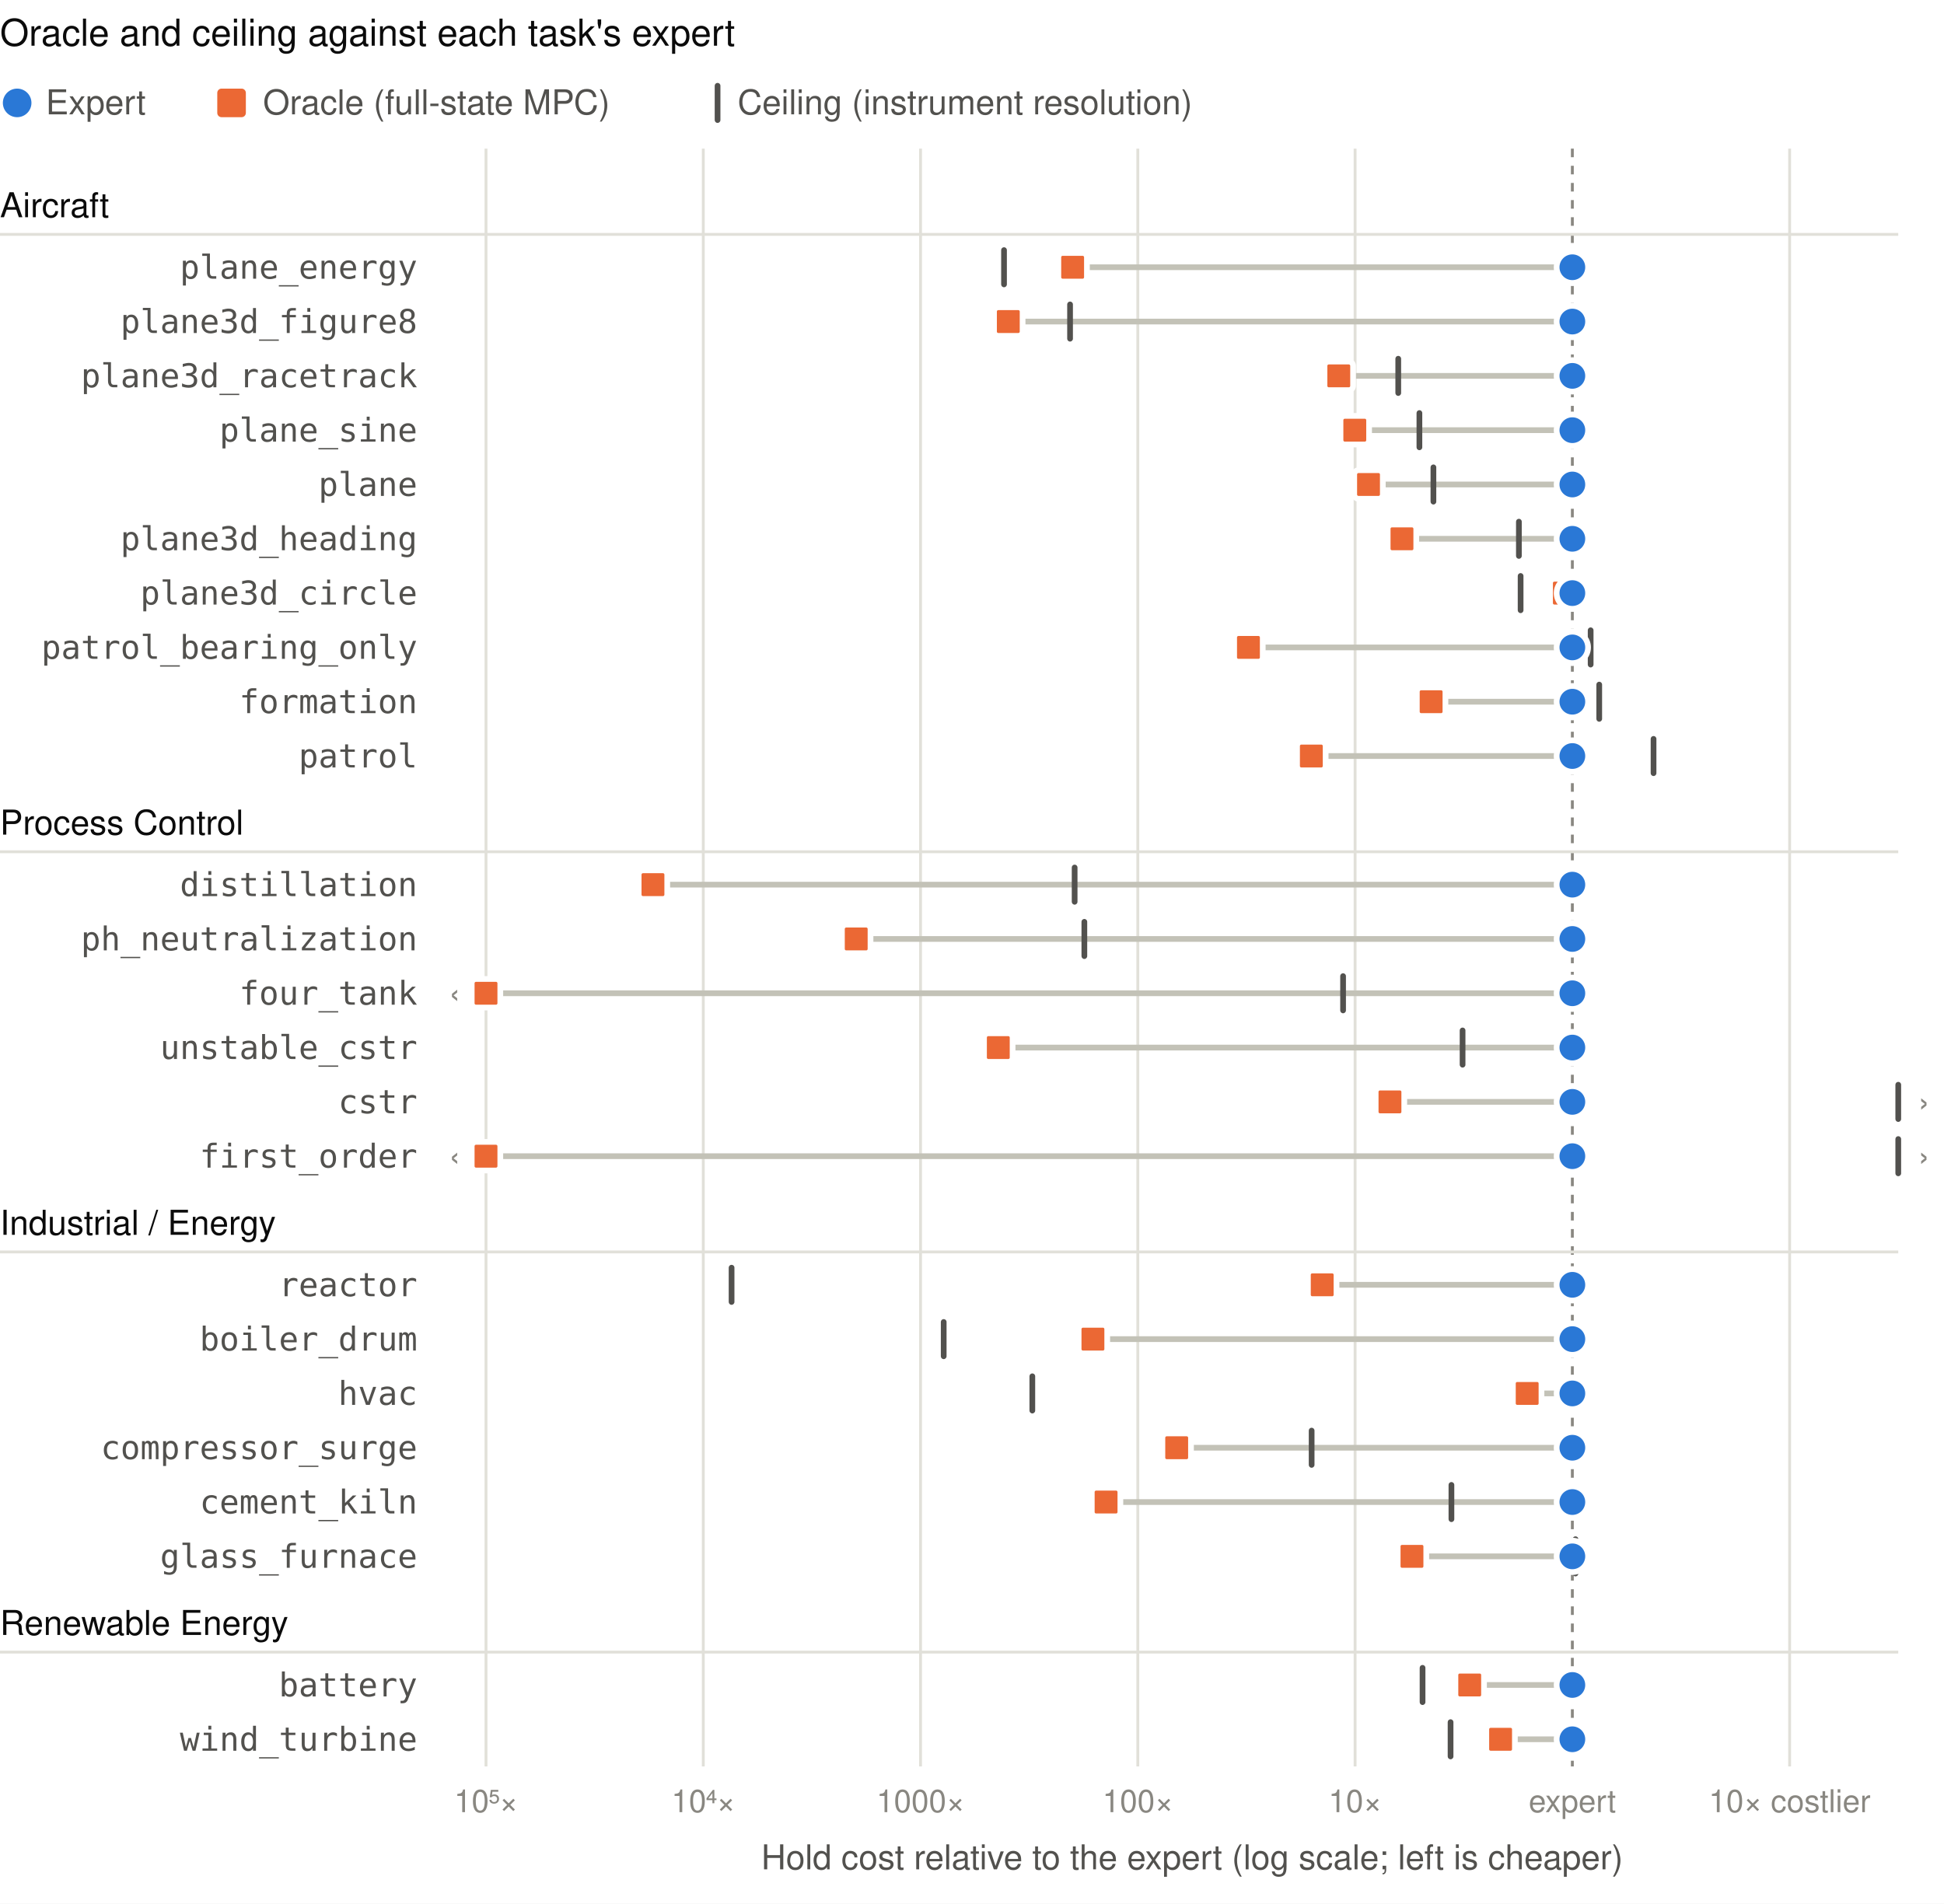
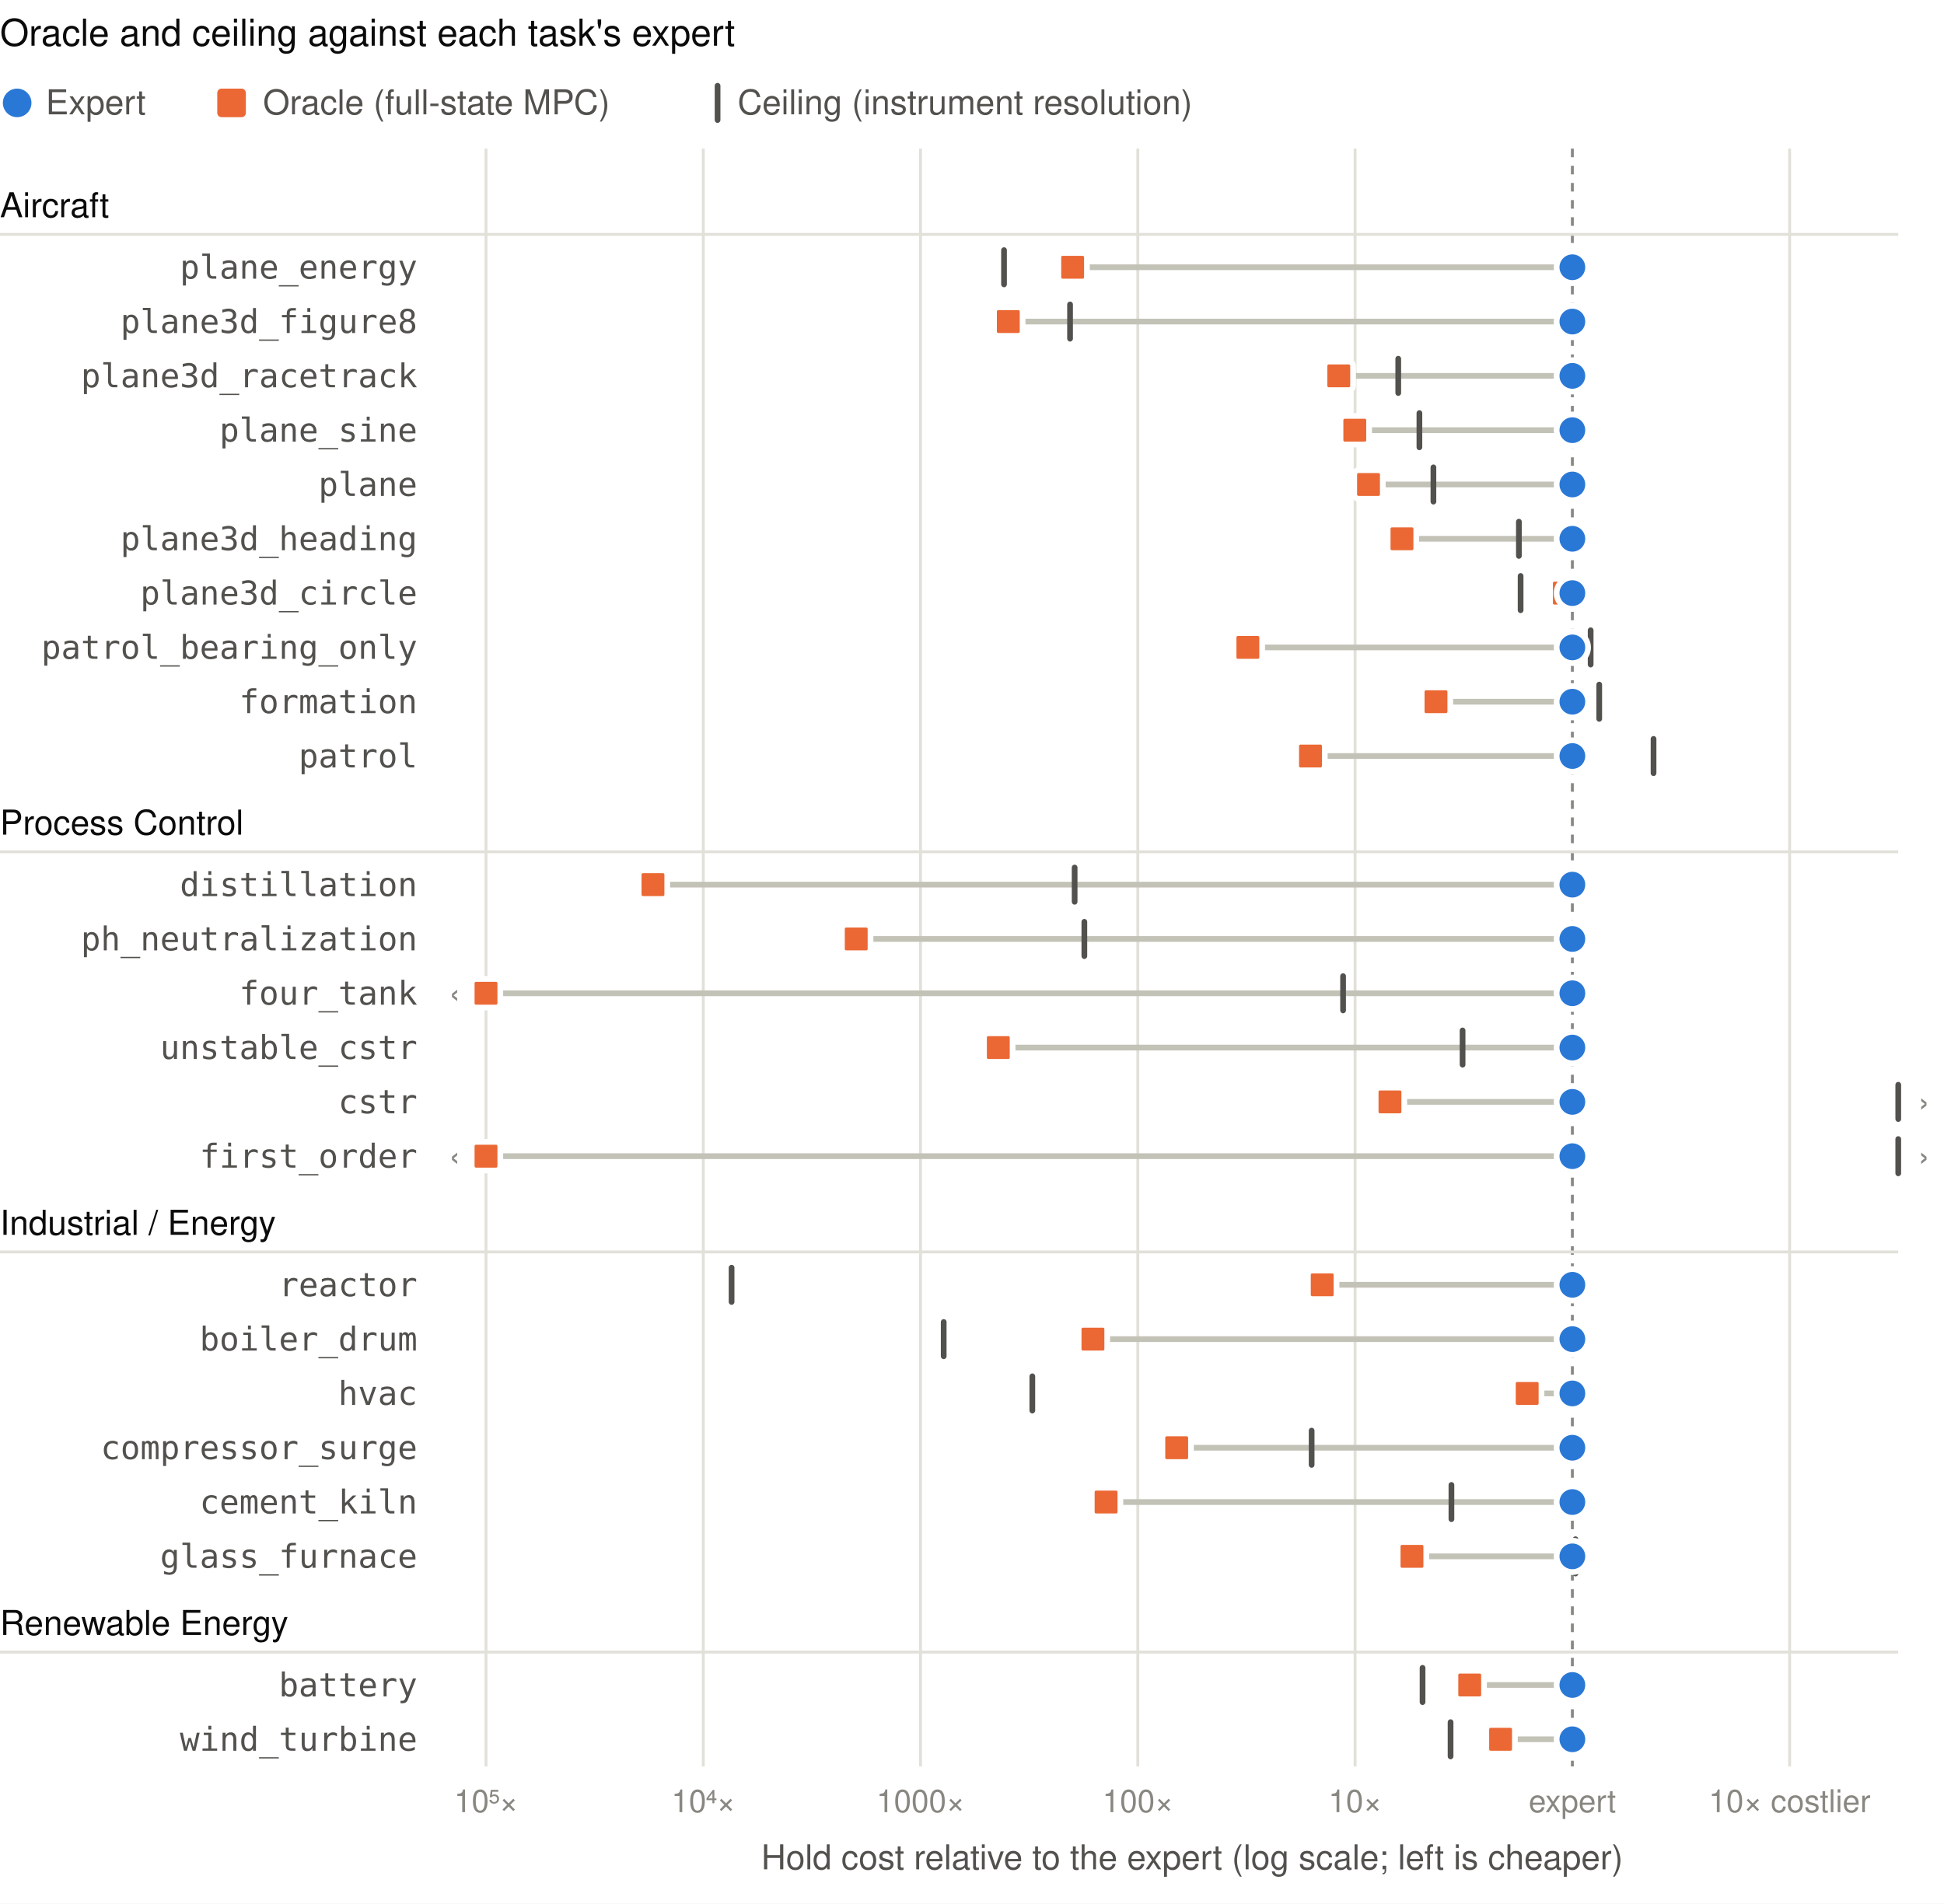
<svg xmlns="http://www.w3.org/2000/svg" viewBox="0 0 680 666" width="680" height="666" font-family="-apple-system, BlinkMacSystemFont, Segoe UI, Helvetica, Arial, sans-serif" role="img" aria-label="Each task's oracle hold cost and ceiling relative to its expert, in decades">
  <rect class="bg" width="100%" height="100%" fill="#ffffff" />
  <text x="0.0" y="16.0" font-size="13" fill="#0b0b0b" text-anchor="start" font-weight="500">Oracle and ceiling against each task's expert</text>
  <circle cx="6" cy="36" r="5" fill="#2a78d6" />
  <text x="16.0" y="40.0" font-size="12" fill="#52514e" text-anchor="start">Expert</text>
  <rect x="76" y="31" width="10" height="10" rx="1.5" fill="#eb6834" />
  <text x="92.0" y="40.0" font-size="12" fill="#52514e" text-anchor="start">Oracle (full-state MPC)</text>
  <rect x="250" y="29" width="2" height="14" rx="1" fill="#52514e" />
  <text x="258.0" y="40.0" font-size="12" fill="#52514e" text-anchor="start">Ceiling (instrument resolution)</text>
  <line x1="170.0" x2="170.0" y1="52.0" y2="618.0" stroke="#e1e0d9" />
  <text x="170.0" y="634.0" font-size="11" fill="#898781" text-anchor="middle">10⁵×</text>
  <line x1="246.0" x2="246.0" y1="52.0" y2="618.0" stroke="#e1e0d9" />
  <text x="246.0" y="634.0" font-size="11" fill="#898781" text-anchor="middle">10⁴×</text>
  <line x1="322.0" x2="322.0" y1="52.0" y2="618.0" stroke="#e1e0d9" />
  <text x="322.0" y="634.0" font-size="11" fill="#898781" text-anchor="middle">1000×</text>
  <line x1="398.0" x2="398.0" y1="52.0" y2="618.0" stroke="#e1e0d9" />
  <text x="398.0" y="634.0" font-size="11" fill="#898781" text-anchor="middle">100×</text>
  <line x1="474.0" x2="474.0" y1="52.0" y2="618.0" stroke="#e1e0d9" />
  <text x="474.0" y="634.0" font-size="11" fill="#898781" text-anchor="middle">10×</text>
  <line x1="550.0" x2="550.0" y1="52.0" y2="618.0" stroke="#898781" stroke-dasharray="3 3" />
  <text x="550.0" y="634.0" font-size="11" fill="#898781" text-anchor="middle">expert</text>
  <line x1="626.0" x2="626.0" y1="52.0" y2="618.0" stroke="#e1e0d9" />
  <text x="626.0" y="634.0" font-size="11" fill="#898781" text-anchor="middle">10× costlier</text>
  <text x="417.0" y="654.0" font-size="12" fill="#52514e" text-anchor="middle">Hold cost relative to the expert (log scale; left is cheaper)</text>
  <text x="0.0" y="76.0" font-size="12" fill="#0b0b0b" text-anchor="start" font-weight="500">Aircraft</text>
  <line x1="0" x2="664" y1="82.0" y2="82.0" stroke="#e1e0d9" />
  <g data-task="plane_energy" data-oracle="-2.30" data-ceiling="-2.62">
    <text x="146.0" y="97.5" font-size="11.5" fill="#52514e" text-anchor="end" font-family="ui-monospace, SFMono-Regular, Menlo, Consolas, monospace">plane_energy</text>
    <line x1="550.0" x2="375.2" y1="93.5" y2="93.5" stroke="#c3c2b7" stroke-width="2" stroke-linecap="round" />
    <rect x="350.2" y="86.5" width="2" height="14" rx="1" fill="#52514e" />
    <rect x="370.2" y="88.5" width="10" height="10" rx="1.5" fill="#eb6834" stroke="#ffffff" stroke-width="2" />
    <circle cx="550.0" cy="93.5" r="5.5" fill="#2a78d6" stroke="#ffffff" stroke-width="2" />
  </g>
  <g data-task="plane3d_figure8" data-oracle="-2.60" data-ceiling="-2.31">
    <text x="146.0" y="116.5" font-size="11.5" fill="#52514e" text-anchor="end" font-family="ui-monospace, SFMono-Regular, Menlo, Consolas, monospace">plane3d_figure8</text>
    <line x1="550.0" x2="352.7" y1="112.5" y2="112.5" stroke="#c3c2b7" stroke-width="2" stroke-linecap="round" />
    <rect x="373.3" y="105.5" width="2" height="14" rx="1" fill="#52514e" />
    <rect x="347.7" y="107.5" width="10" height="10" rx="1.5" fill="#eb6834" stroke="#ffffff" stroke-width="2" />
    <circle cx="550.0" cy="112.5" r="5.5" fill="#2a78d6" stroke="#ffffff" stroke-width="2" />
  </g>
  <g data-task="plane3d_racetrack" data-oracle="-1.07" data-ceiling="-0.80">
    <text x="146.0" y="135.5" font-size="11.5" fill="#52514e" text-anchor="end" font-family="ui-monospace, SFMono-Regular, Menlo, Consolas, monospace">plane3d_racetrack</text>
    <line x1="550.0" x2="468.3" y1="131.5" y2="131.5" stroke="#c3c2b7" stroke-width="2" stroke-linecap="round" />
    <rect x="488.1" y="124.5" width="2" height="14" rx="1" fill="#52514e" />
    <rect x="463.3" y="126.5" width="10" height="10" rx="1.5" fill="#eb6834" stroke="#ffffff" stroke-width="2" />
    <circle cx="550.0" cy="131.5" r="5.5" fill="#2a78d6" stroke="#ffffff" stroke-width="2" />
  </g>
  <g data-task="plane_sine" data-oracle="-1.00" data-ceiling="-0.70">
    <text x="146.0" y="154.5" font-size="11.5" fill="#52514e" text-anchor="end" font-family="ui-monospace, SFMono-Regular, Menlo, Consolas, monospace">plane_sine</text>
    <line x1="550.0" x2="473.9" y1="150.5" y2="150.5" stroke="#c3c2b7" stroke-width="2" stroke-linecap="round" />
    <rect x="495.5" y="143.5" width="2" height="14" rx="1" fill="#52514e" />
    <rect x="468.9" y="145.5" width="10" height="10" rx="1.5" fill="#eb6834" stroke="#ffffff" stroke-width="2" />
    <circle cx="550.0" cy="150.5" r="5.5" fill="#2a78d6" stroke="#ffffff" stroke-width="2" />
  </g>
  <g data-task="plane" data-oracle="-0.94" data-ceiling="-0.64">
    <text x="146.0" y="173.5" font-size="11.5" fill="#52514e" text-anchor="end" font-family="ui-monospace, SFMono-Regular, Menlo, Consolas, monospace">plane</text>
    <line x1="550.0" x2="478.7" y1="169.5" y2="169.5" stroke="#c3c2b7" stroke-width="2" stroke-linecap="round" />
    <rect x="500.4" y="162.5" width="2" height="14" rx="1" fill="#52514e" />
    <rect x="473.7" y="164.5" width="10" height="10" rx="1.5" fill="#eb6834" stroke="#ffffff" stroke-width="2" />
    <circle cx="550.0" cy="169.5" r="5.5" fill="#2a78d6" stroke="#ffffff" stroke-width="2" />
  </g>
  <g data-task="plane3d_heading" data-oracle="-0.78" data-ceiling="-0.25">
    <text x="146.0" y="192.5" font-size="11.5" fill="#52514e" text-anchor="end" font-family="ui-monospace, SFMono-Regular, Menlo, Consolas, monospace">plane3d_heading</text>
    <line x1="550.0" x2="490.4" y1="188.5" y2="188.5" stroke="#c3c2b7" stroke-width="2" stroke-linecap="round" />
    <rect x="530.3" y="181.5" width="2" height="14" rx="1" fill="#52514e" />
    <rect x="485.4" y="183.5" width="10" height="10" rx="1.5" fill="#eb6834" stroke="#ffffff" stroke-width="2" />
    <circle cx="550.0" cy="188.5" r="5.5" fill="#2a78d6" stroke="#ffffff" stroke-width="2" />
  </g>
  <g data-task="plane3d_circle" data-oracle="-0.04" data-ceiling="-0.24">
    <text x="146.0" y="211.5" font-size="11.5" fill="#52514e" text-anchor="end" font-family="ui-monospace, SFMono-Regular, Menlo, Consolas, monospace">plane3d_circle</text>
    <line x1="550.0" x2="547.2" y1="207.5" y2="207.5" stroke="#c3c2b7" stroke-width="2" stroke-linecap="round" />
    <rect x="530.9" y="200.5" width="2" height="14" rx="1" fill="#52514e" />
    <rect x="542.2" y="202.5" width="10" height="10" rx="1.5" fill="#eb6834" stroke="#ffffff" stroke-width="2" />
    <circle cx="550.0" cy="207.5" r="5.5" fill="#2a78d6" stroke="#ffffff" stroke-width="2" />
  </g>
  <g data-task="patrol_bearing_only" data-oracle="-1.49" data-ceiling="0.08">
    <text x="146.0" y="230.5" font-size="11.5" fill="#52514e" text-anchor="end" font-family="ui-monospace, SFMono-Regular, Menlo, Consolas, monospace">patrol_bearing_only</text>
-     <line x1="550.0" x2="436.7" y1="226.5" y2="226.5" stroke="#c3c2b7" stroke-width="2" stroke-linecap="round" />
+     <line x1="550.0" x2="436.5" y1="226.5" y2="226.5" stroke="#c3c2b7" stroke-width="2" stroke-linecap="round" />
    <rect x="555.4" y="219.5" width="2" height="14" rx="1" fill="#52514e" />
-     <rect x="431.7" y="221.5" width="10" height="10" rx="1.5" fill="#eb6834" stroke="#ffffff" stroke-width="2" />
+     <rect x="431.5" y="221.5" width="10" height="10" rx="1.5" fill="#eb6834" stroke="#ffffff" stroke-width="2" />
    <circle cx="550.0" cy="226.5" r="5.5" fill="#2a78d6" stroke="#ffffff" stroke-width="2" />
  </g>
-   <g data-task="formation" data-oracle="-0.65" data-ceiling="0.12">
+   <g data-task="formation" data-oracle="-0.63" data-ceiling="0.12">
    <text x="146.0" y="249.5" font-size="11.5" fill="#52514e" text-anchor="end" font-family="ui-monospace, SFMono-Regular, Menlo, Consolas, monospace">formation</text>
-     <line x1="550.0" x2="500.6" y1="245.5" y2="245.5" stroke="#c3c2b7" stroke-width="2" stroke-linecap="round" />
+     <line x1="550.0" x2="502.3" y1="245.5" y2="245.5" stroke="#c3c2b7" stroke-width="2" stroke-linecap="round" />
    <rect x="558.4" y="238.5" width="2" height="14" rx="1" fill="#52514e" />
-     <rect x="495.6" y="240.5" width="10" height="10" rx="1.5" fill="#eb6834" stroke="#ffffff" stroke-width="2" />
+     <rect x="497.3" y="240.5" width="10" height="10" rx="1.5" fill="#eb6834" stroke="#ffffff" stroke-width="2" />
    <circle cx="550.0" cy="245.5" r="5.5" fill="#2a78d6" stroke="#ffffff" stroke-width="2" />
  </g>
  <g data-task="patrol" data-oracle="-1.20" data-ceiling="0.37">
    <text x="146.0" y="268.5" font-size="11.5" fill="#52514e" text-anchor="end" font-family="ui-monospace, SFMono-Regular, Menlo, Consolas, monospace">patrol</text>
-     <line x1="550.0" x2="458.7" y1="264.5" y2="264.5" stroke="#c3c2b7" stroke-width="2" stroke-linecap="round" />
+     <line x1="550.0" x2="458.4" y1="264.5" y2="264.5" stroke="#c3c2b7" stroke-width="2" stroke-linecap="round" />
    <rect x="577.4" y="257.5" width="2" height="14" rx="1" fill="#52514e" />
-     <rect x="453.7" y="259.5" width="10" height="10" rx="1.5" fill="#eb6834" stroke="#ffffff" stroke-width="2" />
+     <rect x="453.4" y="259.5" width="10" height="10" rx="1.5" fill="#eb6834" stroke="#ffffff" stroke-width="2" />
    <circle cx="550.0" cy="264.5" r="5.5" fill="#2a78d6" stroke="#ffffff" stroke-width="2" />
  </g>
  <text x="0.0" y="292.0" font-size="12" fill="#0b0b0b" text-anchor="start" font-weight="500">Process Control</text>
  <line x1="0" x2="664" y1="298.0" y2="298.0" stroke="#e1e0d9" />
  <g data-task="distillation" data-oracle="-4.23" data-ceiling="-2.29">
    <text x="146.0" y="313.5" font-size="11.5" fill="#52514e" text-anchor="end" font-family="ui-monospace, SFMono-Regular, Menlo, Consolas, monospace">distillation</text>
    <line x1="550.0" x2="228.4" y1="309.5" y2="309.5" stroke="#c3c2b7" stroke-width="2" stroke-linecap="round" />
    <rect x="374.9" y="302.5" width="2" height="14" rx="1" fill="#52514e" />
    <rect x="223.4" y="304.5" width="10" height="10" rx="1.5" fill="#eb6834" stroke="#ffffff" stroke-width="2" />
    <circle cx="550.0" cy="309.5" r="5.5" fill="#2a78d6" stroke="#ffffff" stroke-width="2" />
  </g>
  <g data-task="ph_neutralization" data-oracle="-3.30" data-ceiling="-2.25">
    <text x="146.0" y="332.5" font-size="11.5" fill="#52514e" text-anchor="end" font-family="ui-monospace, SFMono-Regular, Menlo, Consolas, monospace">ph_neutralization</text>
    <line x1="550.0" x2="299.5" y1="328.5" y2="328.5" stroke="#c3c2b7" stroke-width="2" stroke-linecap="round" />
    <rect x="378.3" y="321.5" width="2" height="14" rx="1" fill="#52514e" />
    <rect x="294.5" y="323.5" width="10" height="10" rx="1.5" fill="#eb6834" stroke="#ffffff" stroke-width="2" />
    <circle cx="550.0" cy="328.5" r="5.5" fill="#2a78d6" stroke="#ffffff" stroke-width="2" />
  </g>
  <g data-task="four_tank" data-oracle="-8.32" data-ceiling="-1.06">
    <text x="146.0" y="351.5" font-size="11.5" fill="#52514e" text-anchor="end" font-family="ui-monospace, SFMono-Regular, Menlo, Consolas, monospace">four_tank</text>
    <line x1="550.0" x2="170.0" y1="347.5" y2="347.5" stroke="#c3c2b7" stroke-width="2" stroke-linecap="round" />
    <text x="159.0" y="351.5" font-size="12" fill="#898781" text-anchor="middle">‹</text>
    <rect x="468.8" y="340.5" width="2" height="14" rx="1" fill="#52514e" />
    <rect x="165.0" y="342.5" width="10" height="10" rx="1.5" fill="#eb6834" stroke="#ffffff" stroke-width="2" />
    <circle cx="550.0" cy="347.5" r="5.5" fill="#2a78d6" stroke="#ffffff" stroke-width="2" />
  </g>
  <g data-task="unstable_cstr" data-oracle="-2.64" data-ceiling="-0.51">
    <text x="146.0" y="370.5" font-size="11.5" fill="#52514e" text-anchor="end" font-family="ui-monospace, SFMono-Regular, Menlo, Consolas, monospace">unstable_cstr</text>
    <line x1="550.0" x2="349.2" y1="366.5" y2="366.5" stroke="#c3c2b7" stroke-width="2" stroke-linecap="round" />
    <rect x="510.6" y="359.5" width="2" height="14" rx="1" fill="#52514e" />
    <rect x="344.2" y="361.5" width="10" height="10" rx="1.5" fill="#eb6834" stroke="#ffffff" stroke-width="2" />
    <circle cx="550.0" cy="366.5" r="5.5" fill="#2a78d6" stroke="#ffffff" stroke-width="2" />
  </g>
  <g data-task="cstr" data-oracle="-0.84" data-ceiling="6.27">
    <text x="146.0" y="389.5" font-size="11.5" fill="#52514e" text-anchor="end" font-family="ui-monospace, SFMono-Regular, Menlo, Consolas, monospace">cstr</text>
    <line x1="550.0" x2="486.2" y1="385.5" y2="385.5" stroke="#c3c2b7" stroke-width="2" stroke-linecap="round" />
    <text x="673.0" y="389.5" font-size="12" fill="#898781" text-anchor="middle">›</text>
    <rect x="663.0" y="378.5" width="2" height="14" rx="1" fill="#52514e" />
    <rect x="481.2" y="380.5" width="10" height="10" rx="1.5" fill="#eb6834" stroke="#ffffff" stroke-width="2" />
    <circle cx="550.0" cy="385.5" r="5.5" fill="#2a78d6" stroke="#ffffff" stroke-width="2" />
  </g>
  <g data-task="first_order" data-oracle="off-axis" data-ceiling="9.39">
    <text x="146.0" y="408.5" font-size="11.5" fill="#52514e" text-anchor="end" font-family="ui-monospace, SFMono-Regular, Menlo, Consolas, monospace">first_order</text>
    <line x1="550.0" x2="170.0" y1="404.5" y2="404.5" stroke="#c3c2b7" stroke-width="2" stroke-linecap="round" />
    <text x="159.0" y="408.5" font-size="12" fill="#898781" text-anchor="middle">‹</text>
    <text x="673.0" y="408.5" font-size="12" fill="#898781" text-anchor="middle">›</text>
    <rect x="663.0" y="397.5" width="2" height="14" rx="1" fill="#52514e" />
    <rect x="165.0" y="399.5" width="10" height="10" rx="1.5" fill="#eb6834" stroke="#ffffff" stroke-width="2" />
    <circle cx="550.0" cy="404.5" r="5.5" fill="#2a78d6" stroke="#ffffff" stroke-width="2" />
  </g>
  <text x="0.0" y="432.0" font-size="12" fill="#0b0b0b" text-anchor="start" font-weight="500">Industrial / Energy</text>
  <line x1="0" x2="664" y1="438.0" y2="438.0" stroke="#e1e0d9" />
  <g data-task="reactor" data-oracle="-1.15" data-ceiling="-3.87">
    <text x="146.0" y="453.5" font-size="11.5" fill="#52514e" text-anchor="end" font-family="ui-monospace, SFMono-Regular, Menlo, Consolas, monospace">reactor</text>
    <line x1="550.0" x2="462.5" y1="449.5" y2="449.5" stroke="#c3c2b7" stroke-width="2" stroke-linecap="round" />
    <rect x="254.9" y="442.5" width="2" height="14" rx="1" fill="#52514e" />
    <rect x="457.5" y="444.5" width="10" height="10" rx="1.5" fill="#eb6834" stroke="#ffffff" stroke-width="2" />
    <circle cx="550.0" cy="449.5" r="5.5" fill="#2a78d6" stroke="#ffffff" stroke-width="2" />
  </g>
  <g data-task="boiler_drum" data-oracle="-2.21" data-ceiling="-2.89">
    <text x="146.0" y="472.5" font-size="11.5" fill="#52514e" text-anchor="end" font-family="ui-monospace, SFMono-Regular, Menlo, Consolas, monospace">boiler_drum</text>
    <line x1="550.0" x2="382.3" y1="468.5" y2="468.5" stroke="#c3c2b7" stroke-width="2" stroke-linecap="round" />
    <rect x="329.1" y="461.5" width="2" height="14" rx="1" fill="#52514e" />
    <rect x="377.3" y="463.5" width="10" height="10" rx="1.5" fill="#eb6834" stroke="#ffffff" stroke-width="2" />
    <circle cx="550.0" cy="468.5" r="5.5" fill="#2a78d6" stroke="#ffffff" stroke-width="2" />
  </g>
  <g data-task="hvac" data-oracle="-0.21" data-ceiling="-2.49">
    <text x="146.0" y="491.5" font-size="11.5" fill="#52514e" text-anchor="end" font-family="ui-monospace, SFMono-Regular, Menlo, Consolas, monospace">hvac</text>
    <line x1="550.0" x2="534.2" y1="487.5" y2="487.5" stroke="#c3c2b7" stroke-width="2" stroke-linecap="round" />
    <rect x="360.1" y="480.5" width="2" height="14" rx="1" fill="#52514e" />
    <rect x="529.2" y="482.5" width="10" height="10" rx="1.5" fill="#eb6834" stroke="#ffffff" stroke-width="2" />
    <circle cx="550.0" cy="487.5" r="5.5" fill="#2a78d6" stroke="#ffffff" stroke-width="2" />
  </g>
  <g data-task="compressor_surge" data-oracle="-1.82" data-ceiling="-1.20">
    <text x="146.0" y="510.5" font-size="11.5" fill="#52514e" text-anchor="end" font-family="ui-monospace, SFMono-Regular, Menlo, Consolas, monospace">compressor_surge</text>
    <line x1="550.0" x2="411.6" y1="506.5" y2="506.5" stroke="#c3c2b7" stroke-width="2" stroke-linecap="round" />
    <rect x="457.8" y="499.5" width="2" height="14" rx="1" fill="#52514e" />
    <rect x="406.6" y="501.5" width="10" height="10" rx="1.5" fill="#eb6834" stroke="#ffffff" stroke-width="2" />
    <circle cx="550.0" cy="506.5" r="5.5" fill="#2a78d6" stroke="#ffffff" stroke-width="2" />
  </g>
  <g data-task="cement_kiln" data-oracle="-2.15" data-ceiling="-0.56">
    <text x="146.0" y="529.5" font-size="11.5" fill="#52514e" text-anchor="end" font-family="ui-monospace, SFMono-Regular, Menlo, Consolas, monospace">cement_kiln</text>
    <line x1="550.0" x2="386.9" y1="525.5" y2="525.5" stroke="#c3c2b7" stroke-width="2" stroke-linecap="round" />
    <rect x="506.7" y="518.5" width="2" height="14" rx="1" fill="#52514e" />
    <rect x="381.9" y="520.5" width="10" height="10" rx="1.5" fill="#eb6834" stroke="#ffffff" stroke-width="2" />
    <circle cx="550.0" cy="525.5" r="5.5" fill="#2a78d6" stroke="#ffffff" stroke-width="2" />
  </g>
  <g data-task="glass_furnace" data-oracle="-0.74" data-ceiling="0.01">
    <text x="146.0" y="548.5" font-size="11.5" fill="#52514e" text-anchor="end" font-family="ui-monospace, SFMono-Regular, Menlo, Consolas, monospace">glass_furnace</text>
    <line x1="550.0" x2="493.9" y1="544.5" y2="544.5" stroke="#c3c2b7" stroke-width="2" stroke-linecap="round" />
    <rect x="550.1" y="537.5" width="2" height="14" rx="1" fill="#52514e" />
    <rect x="488.9" y="539.5" width="10" height="10" rx="1.5" fill="#eb6834" stroke="#ffffff" stroke-width="2" />
    <circle cx="550.0" cy="544.5" r="5.5" fill="#2a78d6" stroke="#ffffff" stroke-width="2" />
  </g>
  <text x="0.0" y="572.0" font-size="12" fill="#0b0b0b" text-anchor="start" font-weight="500">Renewable Energy</text>
  <line x1="0" x2="664" y1="578.0" y2="578.0" stroke="#e1e0d9" />
  <g data-task="battery" data-oracle="-0.47" data-ceiling="-0.69">
    <text x="146.0" y="593.5" font-size="11.5" fill="#52514e" text-anchor="end" font-family="ui-monospace, SFMono-Regular, Menlo, Consolas, monospace">battery</text>
    <line x1="550.0" x2="514.1" y1="589.5" y2="589.5" stroke="#c3c2b7" stroke-width="2" stroke-linecap="round" />
    <rect x="496.6" y="582.5" width="2" height="14" rx="1" fill="#52514e" />
    <rect x="509.1" y="584.5" width="10" height="10" rx="1.5" fill="#eb6834" stroke="#ffffff" stroke-width="2" />
    <circle cx="550.0" cy="589.5" r="5.5" fill="#2a78d6" stroke="#ffffff" stroke-width="2" />
  </g>
  <g data-task="wind_turbine" data-oracle="-0.33" data-ceiling="-0.56">
    <text x="146.0" y="612.5" font-size="11.5" fill="#52514e" text-anchor="end" font-family="ui-monospace, SFMono-Regular, Menlo, Consolas, monospace">wind_turbine</text>
    <line x1="550.0" x2="524.9" y1="608.5" y2="608.5" stroke="#c3c2b7" stroke-width="2" stroke-linecap="round" />
    <rect x="506.4" y="601.5" width="2" height="14" rx="1" fill="#52514e" />
    <rect x="519.9" y="603.5" width="10" height="10" rx="1.5" fill="#eb6834" stroke="#ffffff" stroke-width="2" />
    <circle cx="550.0" cy="608.5" r="5.5" fill="#2a78d6" stroke="#ffffff" stroke-width="2" />
  </g>
</svg>
